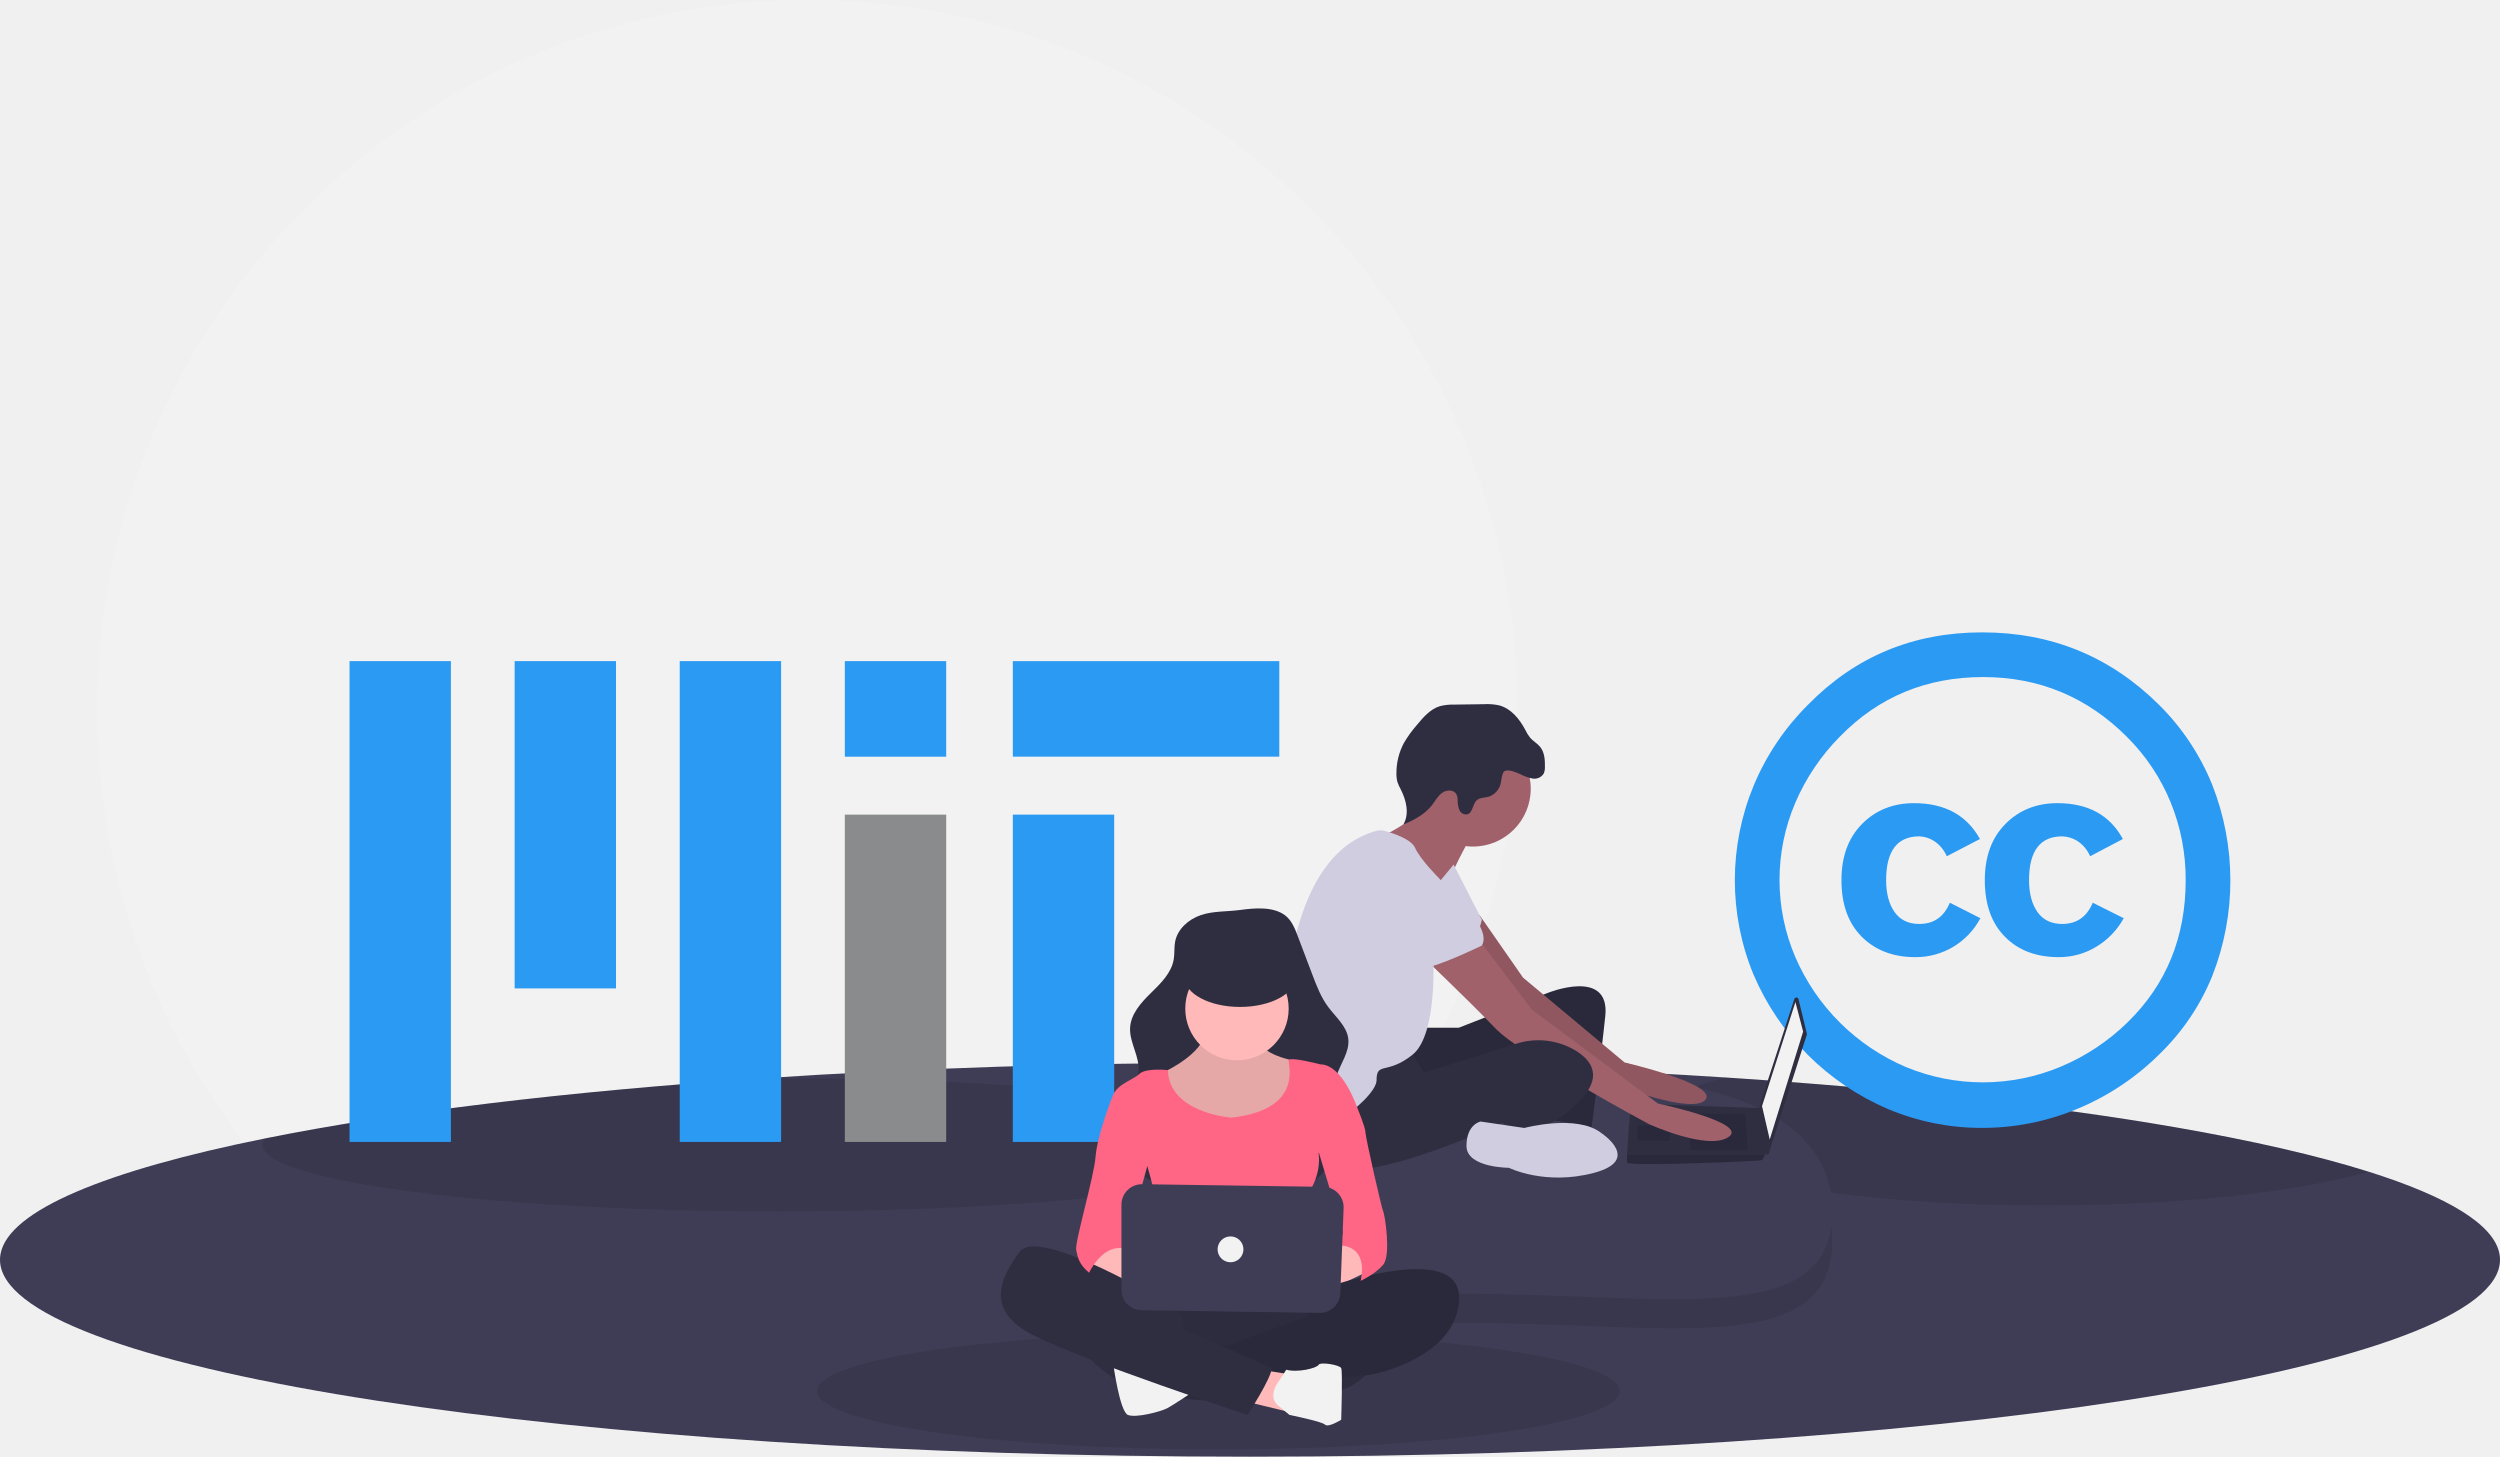
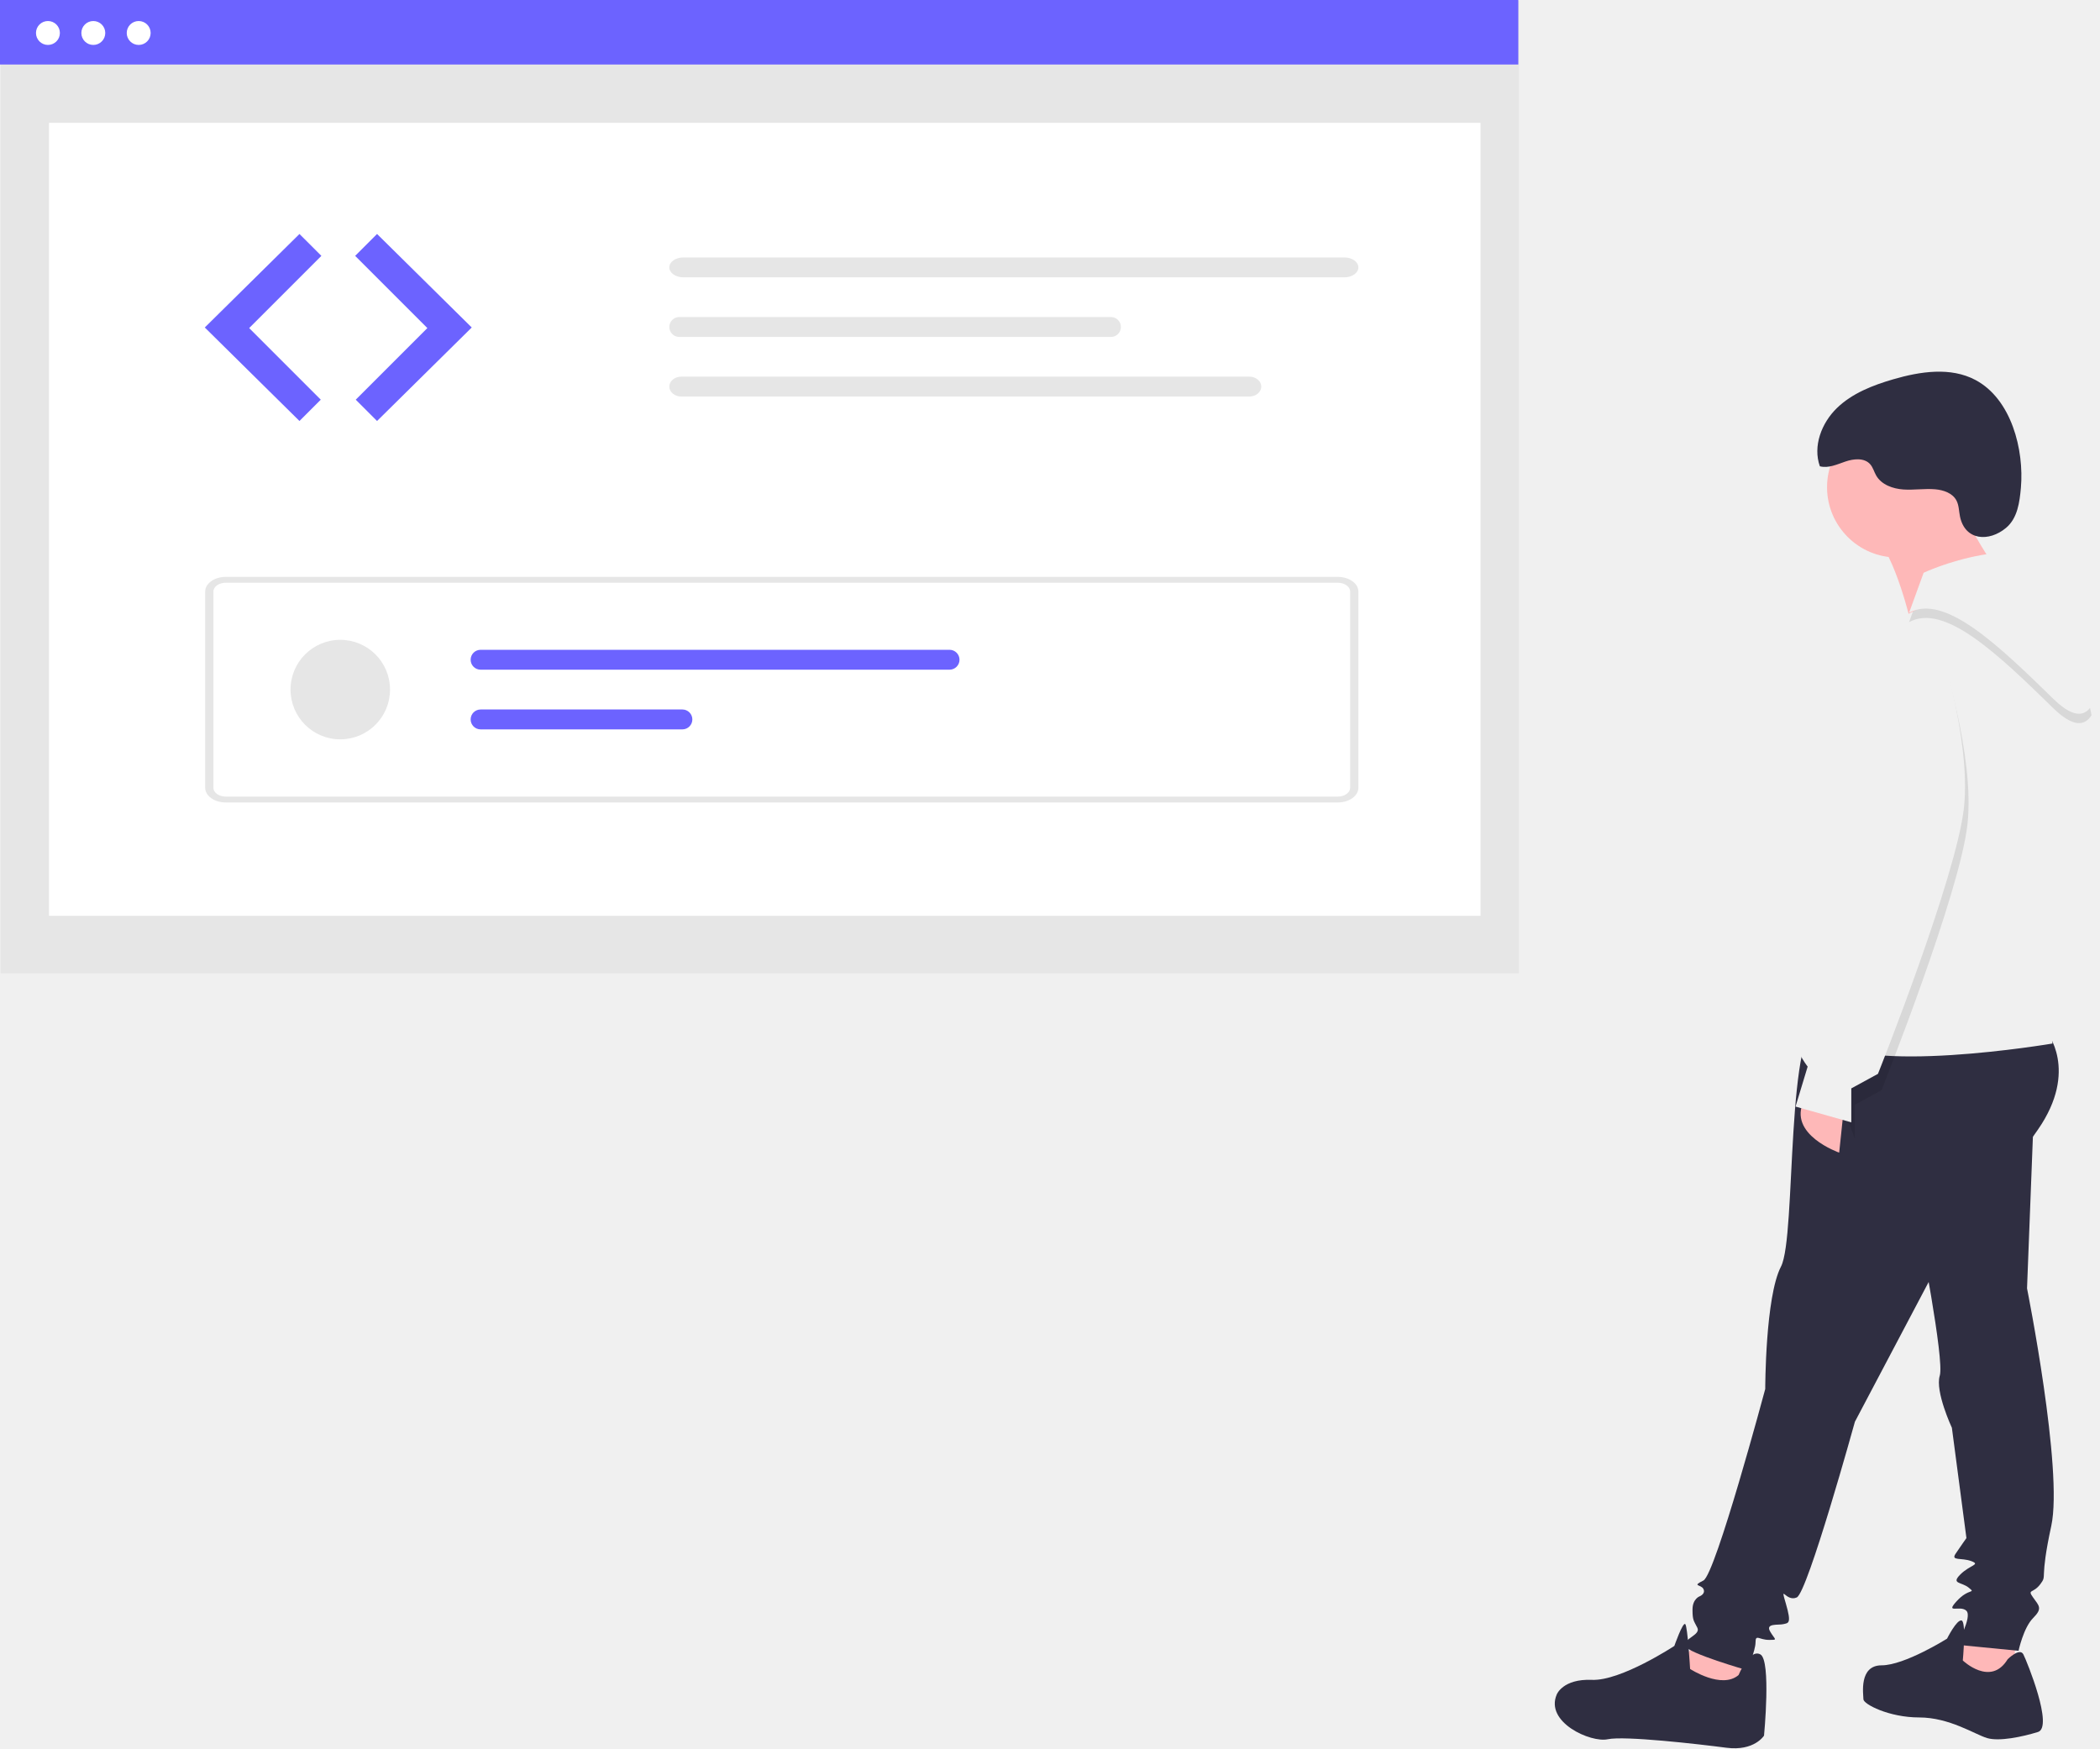
- <svg xmlns="http://www.w3.org/2000/svg" data-name="Layer 1" viewBox="0 0 1028 598.997" class="featureSvg__8YW" alt="XBuilder">
-   <circle cx="332.005" cy="292.004" r="292.004" fill="#f2f2f2" />
-   <path d="M1028 517.997a13.69 13.69 0 0 1-.17 2.12c-7.14 43.76-234.46 78.88-513.83 78.88S7.31 563.877.17 520.117a13.675 13.675 0 0 1-.17-2.12c0-.2 0-.41.02-.61 0-.11.01-.21.01-.32a.49.49 0 0 0 .01-.12c.04-.45.1-.88.18-1.32 3.26-17.89 43.35-34.33 108.74-47.5 53.48-10.77 123.89-19.36 204.93-24.76 61.5-4.1 129.12-6.37 200.11-6.37 57.12 0 112.06 1.47 163.38 4.17h.02q16.11.855 31.74 1.87c71.33 4.62 134.63 11.69 185.63 20.54 31.37 5.45 58.1 11.58 79.19 18.22h.01c32.46 10.23 51.6 21.7 53.81 33.83.08.44.14.87.18 1.32a.487.487 0 0 0 .01.12c0 .11.01.21.01.32.02.2.02.41.02.61Z" fill="#3f3d56" />
-   <ellipse cx="501" cy="571.997" rx="165" ry="24" opacity="0.1" />
-   <path d="M973.96 481.797c-5.77 1.65-12.27 3.18-19.4 4.58-29.36 5.78-69.42 9.33-113.53 9.33-49.28 0-93.45-4.43-123.38-11.44-24.84-5.82-39.88-13.39-39.88-21.7 0-7.3 11.64-14.06 31.37-19.53 71.33 4.62 134.63 11.69 185.63 20.54 31.37 5.45 58.1 11.58 79.19 18.22ZM532 470.747c0 15.13-94.92 27.4-212 27.4s-212-12.27-212-27.4a4.372 4.372 0 0 1 .96-2.62c53.48-10.77 123.89-19.36 204.93-24.76q3.045-.015 6.11-.01c117.08 0 212 12.26 212 27.39Z" opacity="0.1" />
-   <path fill="#2b9af3" d="M416.472 334.975h41.685v134.584h-41.685zM279.506 271.851h41.685v197.708h-41.685zM143.73 271.851h41.685v197.708H143.73zM211.618 271.851h41.685v134.584h-41.685zM347.393 271.851h41.685v39.303h-41.685z" />
-   <path fill="#8a8b8c" d="M347.393 334.975h41.685v134.584h-41.685z" />
-   <path fill="#2b9af3" d="M416.472 271.851h109.573v39.303H416.472zM815.062 260.029q42.748 0 72.774 29.84a97.983 97.983 0 0 1 21.832 32.838 107.346 107.346 0 0 1 .095 78.409 93.533 93.533 0 0 1-21.74 32.294 104.704 104.704 0 0 1-33.84 22.56 101.425 101.425 0 0 1-39.115 7.824 99.015 99.015 0 0 1-38.661-7.734 104.845 104.845 0 0 1-55.4-55.396 101.764 101.764 0 0 1 .09-77.594 102.307 102.307 0 0 1 22.468-33.386q29.109-29.649 71.497-29.655Zm.37 18.377q-34.93 0-58.769 24.38a87.595 87.595 0 0 0-18.466 27.38 80.789 80.789 0 0 0 0 63.312 86.249 86.249 0 0 0 45.577 45.31 82.687 82.687 0 0 0 63.41-.09 87.995 87.995 0 0 0 27.741-18.374q23.831-23.287 23.828-58.405a83.659 83.659 0 0 0-6.186-32.02 81.465 81.465 0 0 0-18.002-26.93q-24.576-24.561-59.134-24.563Zm-1.277 66.59-13.65 7.098a14.006 14.006 0 0 0-5.364-6.368 12.087 12.087 0 0 0-5.916-1.818q-13.64 0-13.646 18.011 0 8.186 3.454 13.095 3.458 4.915 10.192 4.916 8.916 0 12.557-8.733l12.55 6.368a29.99 29.99 0 0 1-26.744 16.011q-13.644 0-22.016-8.37-8.367-8.367-8.367-23.284 0-14.556 8.46-23.105 8.457-8.549 21.379-8.552 18.926-.01 27.11 14.732Zm58.764 0-13.464 7.098a13.992 13.992 0 0 0-5.368-6.368 12.373 12.373 0 0 0-6.094-1.818q-13.645 0-13.65 18.011 0 8.186 3.458 13.095 3.453 4.915 10.192 4.916 8.907 0 12.547-8.733l12.736 6.368a31.277 31.277 0 0 1-11.274 11.736 29.398 29.398 0 0 1-15.464 4.275q-13.831 0-22.1-8.37-8.29-8.367-8.284-23.284 0-14.556 8.463-23.105 8.453-8.549 21.373-8.552 18.922-.01 26.93 14.732Z" />
-   <path d="M753.417 510.336c0 48.737-67.934 33.662-151.113 33.662S452.2 559.073 452.2 510.336s67.925-59.338 151.104-59.338 150.113 10.6 150.113 59.338Z" opacity="0.1" />
-   <path d="M753.417 498.336c0 48.737-67.934 33.662-151.113 33.662S452.2 547.073 452.2 498.336s67.925-59.338 151.104-59.338 150.113 10.6 150.113 59.338Z" fill="#3f3d56" />
-   <path d="m739.542 410.842 3.433 14.164a.885.885 0 0 1-.017.478l-15.576 48.673a.885.885 0 0 1-1.721-.17l-2.155-18.961a.885.885 0 0 1 .038-.374l14.297-43.876a.885.885 0 0 1 1.7.066Z" fill="#2f2e41" />
-   <path fill="#f2f2f2" d="m738.278 412.038 3.171 12.152-13.738 44.382-3.17-13.737 13.737-42.797z" />
-   <path d="M669.064 478.083c.528 1.585 54.949-.529 55.477-1.057a11.469 11.469 0 0 0 1.163-2.114c.496-1.056.95-2.113.95-2.113l-2.113-17.108-53.892-1.913s-1.347 14.498-1.622 21.134a15.853 15.853 0 0 0 .037 3.17Z" fill="#2f2e41" />
-   <path opacity="0.1" d="m717.673 458.005 1.056 14.794h-23.776v-14.794h22.72zM687.028 462.76l.142-.028-.67 6.368h-13.209v-6.34h13.737zM669.064 478.083c.528 1.585 54.949-.529 55.477-1.057a11.469 11.469 0 0 0 1.163-2.114h-56.677a15.853 15.853 0 0 0 .037 3.17Z" />
-   <path d="M585.055 422.605h14.794l36.457-14.265s25.89-10.568 23.776 9.51-5.812 47.024-5.812 47.024-11.624-5.284-17.964-3.699-2.114-32.23-2.114-32.23-51.778 24.833-56.534 21.663-5.811-25.361-5.811-25.361Z" fill="#2f2e41" />
-   <path d="M585.055 422.605h14.794l36.457-14.265s25.89-10.568 23.776 9.51-5.812 47.024-5.812 47.024-11.624-5.284-17.964-3.699-2.114-32.23-2.114-32.23-51.778 24.833-56.534 21.663-5.811-25.361-5.811-25.361Z" opacity="0.1" />
-   <path d="m608.363 376.276 17.904 25.723 41.74 34.872s38.57 8.982 33.287 15.322-37.514-6.34-37.514-6.34-48.08-34.872-49.665-37.513-19.02-27.475-19.02-27.475Z" fill="#a0616a" />
-   <path d="m608.363 376.276 17.904 25.723 41.74 34.872s38.57 8.982 33.287 15.322-37.514-6.34-37.514-6.34-48.08-34.872-49.665-37.513-19.02-27.475-19.02-27.475Z" opacity="0.1" />
-   <circle cx="605.661" cy="324.331" r="23.776" fill="#a0616a" />
-   <path d="M604.076 345.465s-7.925 13.738-9.51 21.135-23.776-14.794-23.776-14.794l-2.906-7.662s20.87-9.774 19.285-17.7 16.907 19.021 16.907 19.021Z" fill="#a0616a" />
-   <path d="m597.736 355.504 11.624 22.72s-2.642 11.095-6.869 12.152-22.19-13.738-22.19-13.738Z" fill="#d0cde1" />
-   <path d="m608.303 386.677 21.663 28.531 51.778 38.57s37.514 7.925 29.06 13.737-32.758-5.283-32.758-5.283-52.307-28.003-63.403-39.627-31.701-31.173-31.701-31.173Z" fill="#a0616a" />
-   <path d="m579.244 431.059 6.34 10.039 37.84-11.905a29.751 29.751 0 0 1 24.77 2.989c6.604 4.16 10.831 10.765 1.32 20.54-19.02 19.549-31.7 8.981-31.7 8.981s-63.932 30.117-74.499 15.323-11.095-22.191-11.095-22.191 40.683-25.361 47.024-23.776Z" fill="#2f2e41" />
-   <path d="M658.497 465.93s16.907 11.096-3.17 16.38-34.872-2.114-34.872-2.114-17.436 0-17.436-8.982 5.812-10.039 5.812-10.039l17.964 2.642s21.663-5.812 31.702 2.113Z" fill="#d0cde1" />
-   <path d="M625.166 318.35a17.728 17.728 0 0 0 4.982 1.785 4.548 4.548 0 0 0 4.596-1.97 6.18 6.18 0 0 0 .522-2.794c.063-2.902-.147-6.038-1.985-8.283-1.17-1.43-2.878-2.33-4.09-3.724a17.598 17.598 0 0 1-2.067-3.378c-2.355-4.424-5.843-8.676-10.69-9.951a23.183 23.183 0 0 0-6.24-.477l-12.206.172a21.25 21.25 0 0 0-5.872.632c-3.93 1.188-6.79 4.492-9.41 7.651a47.851 47.851 0 0 0-5.396 7.448 26.133 26.133 0 0 0-3.098 12.804 11.98 11.98 0 0 0 .44 3.388 18.801 18.801 0 0 0 1.33 2.925c2.29 4.496 3.649 10.112 1.071 14.45 4.478-1.83 8.909-4.228 11.863-8.059 1.322-1.714 2.358-3.72 4.12-4.977s4.63-1.367 5.76.479a5.163 5.163 0 0 1 .582 2.418 11.084 11.084 0 0 0 .668 4.081 3.058 3.058 0 0 0 3.322 1.896c2.3-.648 2.08-4.179 3.852-5.782 1.346-1.218 3.422-.986 5.15-1.538a7.643 7.643 0 0 0 4.387-4.321c.655-1.468.645-5.31 1.884-6.105 1.553-.997 5.085.588 6.525 1.23Z" fill="#2f2e41" />
-   <path d="M565.996 341.638a6.27 6.27 0 0 1 3.264.008c3.392.911 10.995 3.321 12.625 6.99 2.114 4.755 9.51 12.152 9.51 12.152s10.04 10.038 7.926 16.907-10.039 14.794-10.039 14.794 2.114 32.758-8.453 41.212-14.794 2.642-14.794 10.567-32.758 32.758-39.099 17.436c0 0 3.17-28.532 2.114-38.57-1.042-9.894.483-71.624 36.946-81.496Z" fill="#d0cde1" />
-   <path d="M582.942 354.976s32.23 23.776 26.418 33.814c0 0-19.55 9.51-23.776 8.982s-20.606-19.02-24.833-20.605-6.34-30.117 22.191-22.191Z" fill="#d0cde1" />
-   <path d="M493.81 376.281c-5.012 1.693-9.553 5.653-10.58 10.843-.476 2.406-.184 4.907-.584 7.327-.929 5.611-5.334 9.897-9.397 13.878s-8.258 8.606-8.555 14.286c-.324 6.22 4.187 12.047 3.406 18.226-.907 7.18-8.49 11.831-10.364 18.82-1.251 4.667.282 9.695 2.806 13.815 4.808 7.853 13.028 13.184 21.78 16.041s18.076 3.46 27.283 3.556c11.21.117 23.383-.845 31.806-8.244a25.48 25.48 0 0 0 8.459-16.588c.8-8.571-2.777-17.427-.31-25.674 1.553-5.19 5.447-9.93 4.866-15.316-.568-5.266-5.168-8.999-8.323-13.253-2.946-3.972-4.734-8.663-6.486-13.288l-5.995-15.824c-1.178-3.11-2.472-6.382-5.098-8.424-4.917-3.822-12.823-3.07-18.572-2.283-5.333.732-11.012.37-16.141 2.102Z" fill="#2f2e41" />
-   <path d="M495.688 422.376s2.658 8.637-17.274 18.603 1.994 20.595 1.994 20.595l23.252 5.315s23.918-3.322 26.575-7.308 7.308-17.274 5.98-19.267a31.061 31.061 0 0 0-3.322-3.986s-15.945-2.658-15.28-9.966-21.925-3.986-21.925-3.986Z" fill="#ffb9b9" />
-   <path d="M495.688 422.376s2.658 8.637-17.274 18.603 1.994 20.595 1.994 20.595l23.252 5.315s23.918-3.322 26.575-7.308 7.308-17.274 5.98-19.267a31.061 31.061 0 0 0-3.322-3.986s-15.945-2.658-15.28-9.966-21.925-3.986-21.925-3.986Z" opacity="0.1" />
-   <circle cx="508.643" cy="414.736" r="21.26" fill="#ffb9b9" />
-   <path d="M506.318 459.58s-25.604-1.872-26.09-19.538c0 0-9.122-1.057-11.78 1.6s-11.293 4.651-11.293 11.295 14.616 26.575 14.616 26.575 7.972 26.575 4.65 31.225-3.986 16.61-3.986 16.61 33.219-2.658 38.534 0 26.574 2.657 27.903 0-1.329-35.876-1.329-35.876 5.98-7.973 4.651-17.274l15.945-18.602s-5.98-17.938-15.28-17.938c0 0-12.624-3.322-12.956-1.661s6.312 20.263-23.585 23.585Z" fill="#ff6584" />
-   <path d="M446.525 518.045s5.979 9.302 21.26 11.295 17.938-3.322 16.609-4.65-17.274-7.309-17.274-7.309l-9.301-7.308ZM555.481 510.073l-17.273 9.966s-22.589-1.33-13.952 5.315 24.582 3.986 24.582 3.986l15.28-7.308Z" fill="#ffb9b9" />
-   <path d="M469.113 527.347s-15.945 39.197 3.322 45.177 72.416 4.65 84.375-3.322 15.28-18.602 13.288-21.924-15.281-12.623-24.582-13.288-76.403-6.643-76.403-6.643Z" fill="#2f2e41" />
-   <path d="M469.113 527.347s-15.945 39.197 3.322 45.177 72.416 4.65 84.375-3.322 15.28-18.602 13.288-21.924-15.281-12.623-24.582-13.288-76.403-6.643-76.403-6.643Z" opacity="0.05" />
-   <path d="M544.378 529.782s56.28-20.373 55.616 4.208-35.876 31.226-35.876 31.226l-10.63 1.328-58.464 1.994s1.993-10.63-2.658-11.96c0 0 15.28-3.985 15.945-4.65s38.534-13.951 41.191-14.616 10.63-5.98 16.61-5.315c0 0 6.643-5.315 13.951-3.986l-20.595 1.329Z" fill="#2f2e41" />
-   <path d="M544.378 529.782s56.28-20.373 55.616 4.208-35.876 31.226-35.876 31.226l-10.63 1.328-58.464 1.994s1.993-10.63-2.658-11.96c0 0 15.28-3.985 15.945-4.65s38.534-13.951 41.191-14.616 10.63-5.98 16.61-5.315c0 0 6.643-5.315 13.951-3.986l-20.595 1.329Z" opacity="0.1" />
-   <path fill="#2f2e41" d="m534.434 533.081 7.096 16.19 43.184-15.281 3.322-8.636-11.295-1.994-22.706 3.987-9.848 2.657-9.753 3.077z" />
-   <path opacity="0.1" d="m534.434 533.081 7.096 16.19 43.184-15.281 3.322-8.636-11.295-1.994-22.706 3.987-9.848 2.657-9.753 3.077z" />
-   <path d="M442.538 552.593s12.623 15.945 27.24 19.93 22.588-1.328 22.588-1.328l-4.65-18.602-1.993-11.959-8.637-5.98-17.274-7.972-20.595-6.643s-8.637-1.33-8.637 0 7.972 21.26 7.972 21.26Z" fill="#2f2e41" />
-   <path d="M457.819 561.23s2.657 19.266 5.98 20.595 13.287-1.329 15.944-2.657 11.69-7.46 11.69-7.46-31.62-11.807-33.614-10.478Z" fill="#f2f2f2" />
-   <path fill="#ffb9b9" d="m518.277 563.223 12.623 1.993-1.329 15.28-17.607-4.276 6.313-12.997z" />
-   <path d="M526.186 567.475s-5.916 7.042.063 11.028l3.986 3.322s13.288 2.657 14.616 3.986 6.644-1.993 6.644-1.993.665-19.931 0-21.26-8.637-2.657-9.301-1.328-8.637 3.321-13.287 1.993Z" fill="#f2f2f2" />
-   <path d="M473.1 531.997s-46.506-27.239-53.815-17.273-15.28 23.917 5.98 34.547 87.697 32.554 87.697 32.554 9.965-15.28 9.965-19.267c0 0-35.211-15.945-41.19-17.273s-29.897-16.61-33.22-17.938-7.972-5.315-7.972-5.315Z" fill="#2f2e41" />
-   <path d="m459.812 449.615-2.657 1.993s-5.98 15.281-6.644 23.918-8.637 35.211-7.973 38.533 1.33 5.98 5.315 9.301c0 0 5.315-11.958 14.617-9.965l11.294-41.191ZM552.824 449.615l5.315 5.98s3.322 7.972 3.322 9.965 6.643 31.226 7.308 32.554 3.322 17.938 0 21.925-9.301 6.643-9.301 6.643 3.986-13.952-8.637-14.616l1.329-5.315-11.96-39.862Z" fill="#ff6584" />
-   <path d="M461.14 495.356v34.995a8.413 8.413 0 0 0 8.29 8.413l73.185 1.084a8.413 8.413 0 0 0 8.532-8.09l1.346-34.998a8.413 8.413 0 0 0-8.286-8.736l-74.53-1.08a8.413 8.413 0 0 0-8.536 8.412Z" fill="#3f3d56" />
-   <ellipse cx="509.89" cy="401.732" rx="22.884" ry="12.322" fill="#2f2e41" />
-   <circle cx="505.986" cy="513.727" r="5.315" fill="#f2f2f2" />
+ <svg xmlns="http://www.w3.org/2000/svg" data-name="Layer 1" viewBox="0 0 845.724 704.031">
+   <g id="f1503154-f50a-4680-8aa4-587be41cac87" data-name="Group 2">
+     <path id="a9e5a31c-10e6-4175-9779-4994367672f7-507" data-name="Path 4" d="M880.724,762.754l-1.464,19.525-29.773-9.762,12.2-14.643Z" transform="translate(-177.1378 -97.98434)" fill="#feb8b8" />
+     <path id="f499a4aa-6a35-40fc-8432-e4c7ab26d048-508" data-name="Path 5" d="M989.083,756.409l-1.467,19.035-16.595,2.441-9.762-9.274,11.226-18.06Z" transform="translate(-177.1378 -97.98434)" fill="#feb8b8" />
+     <path id="fb70bf31-eafd-4d8a-8310-5130d8d104e1-509" data-name="Path 6" d="M1001.285,513.336s13.179,15.619-3.417,39.536-36.607,47.346-36.607,47.346l-37.1,70.286s-19.036,68.822-23.429,70.774-6.833-5.857-4.393,2.44.976,7.81-.976,8.3-7.321-.488-5.369,2.929,3.417,3.417-.488,3.417-5.369-2.44-5.369.976-3.417,11.226-3.417,11.226-23.917-6.833-24.893-9.762,6.345-4.393,4.881-7.321-1.952-2.929-1.952-7.321,2.929-5.369,2.929-5.369,2.44-.976,1.464-2.929-4.881-.976,0-3.417,24.895-77.121,24.895-77.121,0-37.1,6.345-49.3,1.464-99.084,16.6-100.06S1001.285,513.336,1001.285,513.336Z" transform="translate(-177.1378 -97.98434)" fill="#2f2e41" />
+     <path id="a89455c2-275d-4b70-b13c-192fbe474176-510" data-name="Path 7" d="M996.404,541.157l-2.929,75.655s14.643,73.215,9.762,95.667-1.464,19.524-4.393,23.429-5.369,1.952-2.929,5.369,3.9,4.393,0,8.3-5.857,13.179-5.857,13.179l-24.893-2.44s6.345-11.226,3.9-13.667-8.786,1.464-3.9-3.9,7.81-2.929,4.881-5.369-7.321-1.464-3.417-5.369,8.3-3.9,4.393-5.369-8.3,0-6.345-2.929,4.393-6.345,4.393-6.345l-5.857-44.417s-6.833-14.643-4.881-20.988-8.3-58.572-8.3-58.572Z" transform="translate(-177.1378 -97.98434)" fill="#2f2e41" />
+     <path id="a3024be5-ad86-493a-9bfb-258ab58160a1-511" data-name="Path 8" d="M985.668,766.17s4.881-4.881,6.345-1.952,12.2,29.286,5.857,31.238-15.619,3.9-20.5,2.44-15.131-8.3-27.333-8.3-22.452-5.369-22.452-7.321-1.952-13.667,7.321-13.667,26.357-10.738,26.357-10.738,3.9-7.81,5.857-7.321.488,16.107.488,16.107S978.832,777.396,985.668,766.17Z" transform="translate(-177.1378 -97.98434)" fill="#2f2e41" />
+     <path id="a57c92ce-496a-44de-934b-3ddd78679762-512" data-name="Path 9" d="M877.308,772.515s4.393-10.738,8.786-8.3,1.464,32.7,1.464,32.7-3.9,6.345-15.131,4.881-41-4.881-47.834-3.417-25.381-6.833-20.5-18.06c0,0,2.44-6.345,14.155-5.857s33.191-13.667,33.191-13.667,3.417-9.762,4.393-8.786,1.952,18.06,1.952,18.06S870.475,778.372,877.308,772.515Z" transform="translate(-177.1378 -97.98434)" fill="#2f2e41" />
+     <circle id="fa315d33-3eeb-4d45-ab88-aeb0e9694c5a" data-name="Ellipse 2" cx="764.111" cy="196.196" r="28.31" fill="#feb8b8" />
+     <path id="fbae87ba-2986-46ef-9932-134b7e0cae24-513" data-name="Path 10" d="M963.213,296.132s15.131,30.262,20.5,33.191-36.607,20.989-36.607,20.989-6.833-29.774-15.131-36.119S963.213,296.132,963.213,296.132Z" transform="translate(-177.1378 -97.98434)" fill="#feb8b8" />
+     <path id="fc15680c-e415-4000-ac02-b1f296562473-514" data-name="Path 11" d="M919.773,543.597l-1.952,18.548s-20.988-7.321-14.155-20.988Z" transform="translate(-177.1378 -97.98434)" fill="#feb8b8" />
+     <path id="ae3770ab-4aa4-41b9-9f4d-4c69df699916-515" data-name="Path 12" d="M911.478,515.776c14.643,15.615,92.247,2.436,92.247,2.436l-.972-11.225,9.762-10.243-2.927-47.837s8.78-22.45,10.243-56.617a30.78,30.78,0,0,0-.378-6.278c-5.032-30.607-54.87-50.32-56.239-49.857-.689.227-8.025,4.05-15.681,8.072-8.789,4.617-17.994,9.5-17.994,9.5-11.716,4.4-9.762,74.687-13.67,81.031s0,28.3,0,28.3l-4.39,20.987S896.831,500.161,911.478,515.776Z" transform="translate(-177.1378 -97.98434)" fill="#f0f0f0" />
+     <path id="b41fb511-fd5e-48e5-b733-0d9230f6b6d5-516" data-name="Path 13" d="M958.783,360.824s13.667,41,10.738,68.822-34.655,107.382-34.655,107.382l-10.733,5.857v13.666l-7.553-20.458,20.77-43.428S911.433,342.765,958.783,360.824Z" transform="translate(-177.1378 -97.98434)" opacity="0.1" style="isolation:isolate" />
+     <path id="efbdbf49-3b58-4bc5-8391-5fbab31acdf7-517" data-name="Path 14" d="M945.965,348.522c14.161-7.808,35.639,12.7,58.09,34.657,8.063,7.883,12.726,7.09,15.4,2.832-5.032-30.607-54.87-50.32-56.239-49.857-.689.227-8.025,4.05-15.681,8.072Z" transform="translate(-177.1378 -97.98434)" opacity="0.1" style="isolation:isolate" />
+     <path id="a2828270-d54b-4ede-bb2b-8639f55947f0-518" data-name="Path 15" d="M945.972,344.749l5.857-16.107s40.024-19.036,66.381,0l4.393,27.333s3.9,45.393-18.548,23.429S960.125,336.939,945.972,344.749Z" transform="translate(-177.1378 -97.98434)" fill="#f0f0f0" />
+     <path id="f68da632-d878-40c3-a103-67cfc5c970db-519" data-name="Path 16" d="M957.357,354.216s13.667,41,10.738,68.822-34.655,107.382-34.655,107.382l-10.738,5.861v13.667l-22.452-6.345,4.881-16.107s-7.81-9.762-2.44-12.691,4.393-19.036,4.393-19.036S910.011,336.156,957.357,354.216Z" transform="translate(-177.1378 -97.98434)" fill="#f0f0f0" />
+     <path id="f57115f6-7f5b-4177-880b-f5eff1305e5b-520" data-name="Path 17" d="M966.487,306.031c-.462-2.188-.4-4.542-1.448-6.517-1.573-2.961-5.188-4.2-8.529-4.492-4.265-.371-8.562.367-12.833.075s-8.833-1.92-10.959-5.635c-.848-1.482-1.266-3.227-2.391-4.512-2.341-2.674-6.608-2.26-9.972-1.114s-6.873,2.82-10.312,1.924c-2.892-8.091.669-17.424,6.828-23.415s14.465-9.215,22.715-11.618c10.881-3.17,23.126-5.043,33.13.282,14.507,7.721,19.626,28.158,18.288,43.39-.506,5.758-1.333,12.278-5.988,16.165C978.194,316.262,968.547,315.773,966.487,306.031Z" transform="translate(-177.1378 -97.98434)" fill="#2f2e41" />
+     <rect id="e1abf0e4-070b-4c82-8a12-ebedd4e3db02" data-name="Rectangle 1" x="0.262" y="0.347" width="611.461" height="391.607" fill="#e6e6e6" />
+     <rect id="ace8bea0-82e8-49b8-a50c-1e1cb532084f" data-name="Rectangle 2" x="19.746" y="49.464" width="576.492" height="319.322" fill="#fff" />
+     <rect id="b540f353-e277-4512-bc56-a133cea2858b" data-name="Rectangle 3" width="611.461" height="25.977" fill="#6c63ff" />
+     <circle id="b2b285b5-c1c3-4b12-9710-2898c7239781" data-name="Ellipse 3" cx="19.305" cy="13.281" r="4.815" fill="#fff" />
+     <circle id="a5a428bb-42a2-4f57-9e6c-9979c01a2490" data-name="Ellipse 4" cx="37.58" cy="13.281" r="4.815" fill="#fff" />
+     <circle id="a9929a25-14ce-4464-bac9-4165f1e3fae6" data-name="Ellipse 5" cx="55.855" cy="13.281" r="4.815" fill="#fff" />
+     <path id="b4a2d72b-abc3-4d2f-a2b8-a2aff6897b26-521" data-name="Path 37" d="M297.743,192.205l-38.133,37.657,38.133,37.656,8.58-8.58-28.835-28.839,29.076-29.076Z" transform="translate(-177.1378 -97.98434)" fill="#6c63ff" />
+     <path id="b5120d89-6cbe-4bfa-9a1b-cf9b07deff91-522" data-name="Path 38" d="M328.988,192.205l38.132,37.657-38.132,37.656-8.58-8.58,28.837-28.838-29.078-29.077Z" transform="translate(-177.1378 -97.98434)" fill="#6c63ff" />
+     <path id="a31271bd-8e2f-469b-8cee-8b6db3f92f99-523" data-name="Path 65" d="M452.332,201.655c-3.119,0-5.647,1.794-5.647,4.006s2.528,4.006,5.647,4.006h266.214c3.119,0,5.647-1.794,5.647-4.006s-2.528-4.006-5.647-4.006Z" transform="translate(-177.1378 -97.98434)" fill="#e6e6e6" />
+     <path id="bf577952-0fd5-43e0-be6b-ea1966b51a93-524" data-name="Path 78" d="M715.899,421.134h-447.838c-4.578,0-8.288-2.643-8.293-5.9v-79.042c.005-3.257,3.715-5.9,8.293-5.9h447.838c4.578,0,8.288,2.643,8.293,5.9v79.041C724.188,418.49,720.477,421.13,715.899,421.134Zm-447.838-88.484c-2.747,0-4.973,1.586-4.976,3.54v79.041c0,1.954,2.229,3.538,4.976,3.54h447.838c2.747,0,4.973-1.586,4.976-3.54v-79.039c0-1.954-2.229-3.538-4.976-3.54Z" transform="translate(-177.1378 -97.98434)" fill="#e6e6e6" />
+     <circle id="f7f4957b-eaa8-456b-bf02-bacf7de3ef80" data-name="Ellipse 13" cx="137.04" cy="277.695" r="20.036" fill="#e6e6e6" />
+     <path id="fb0f055d-da6e-47f2-bb6d-7ff26d7b746a-525" data-name="Path 79" d="M370.688,359.655a4.006,4.006,0,0,0-.01,8.012H559.549a4.006,4.006,0,0,0,0-8.012Z" transform="translate(-177.1378 -97.98434)" fill="#6c63ff" />
+     <path id="bfcde504-8c45-4d21-843b-87b1f7e22ce0-526" data-name="Path 80" d="M370.688,383.692a4.006,4.006,0,0,0-.01,8.012h81.276a4.006,4.006,0,0,0,.01-8.012H370.688Z" transform="translate(-177.1378 -97.98434)" fill="#6c63ff" />
+     <path id="a66699ea-75f1-4575-b6d5-52b0b1f8e30c-527" data-name="Path 81" d="M450.388,225.655a4.019,4.019,0,0,0,0,8.012h174.47a4.019,4.019,0,0,0,0-8.012Z" transform="translate(-177.1378 -97.98434)" fill="#e6e6e6" />
+     <path id="bbc4ca7b-25d4-4c7e-b3d4-0411f69bd48f-528" data-name="Path 82" d="M451.536,249.655c-2.679,0-4.851,1.794-4.851,4.006s2.172,4.006,4.851,4.006h228.7c2.679,0,4.851-1.794,4.851-4.006s-2.172-4.006-4.851-4.006Z" transform="translate(-177.1378 -97.98434)" fill="#e6e6e6" />
+   </g>
</svg>
